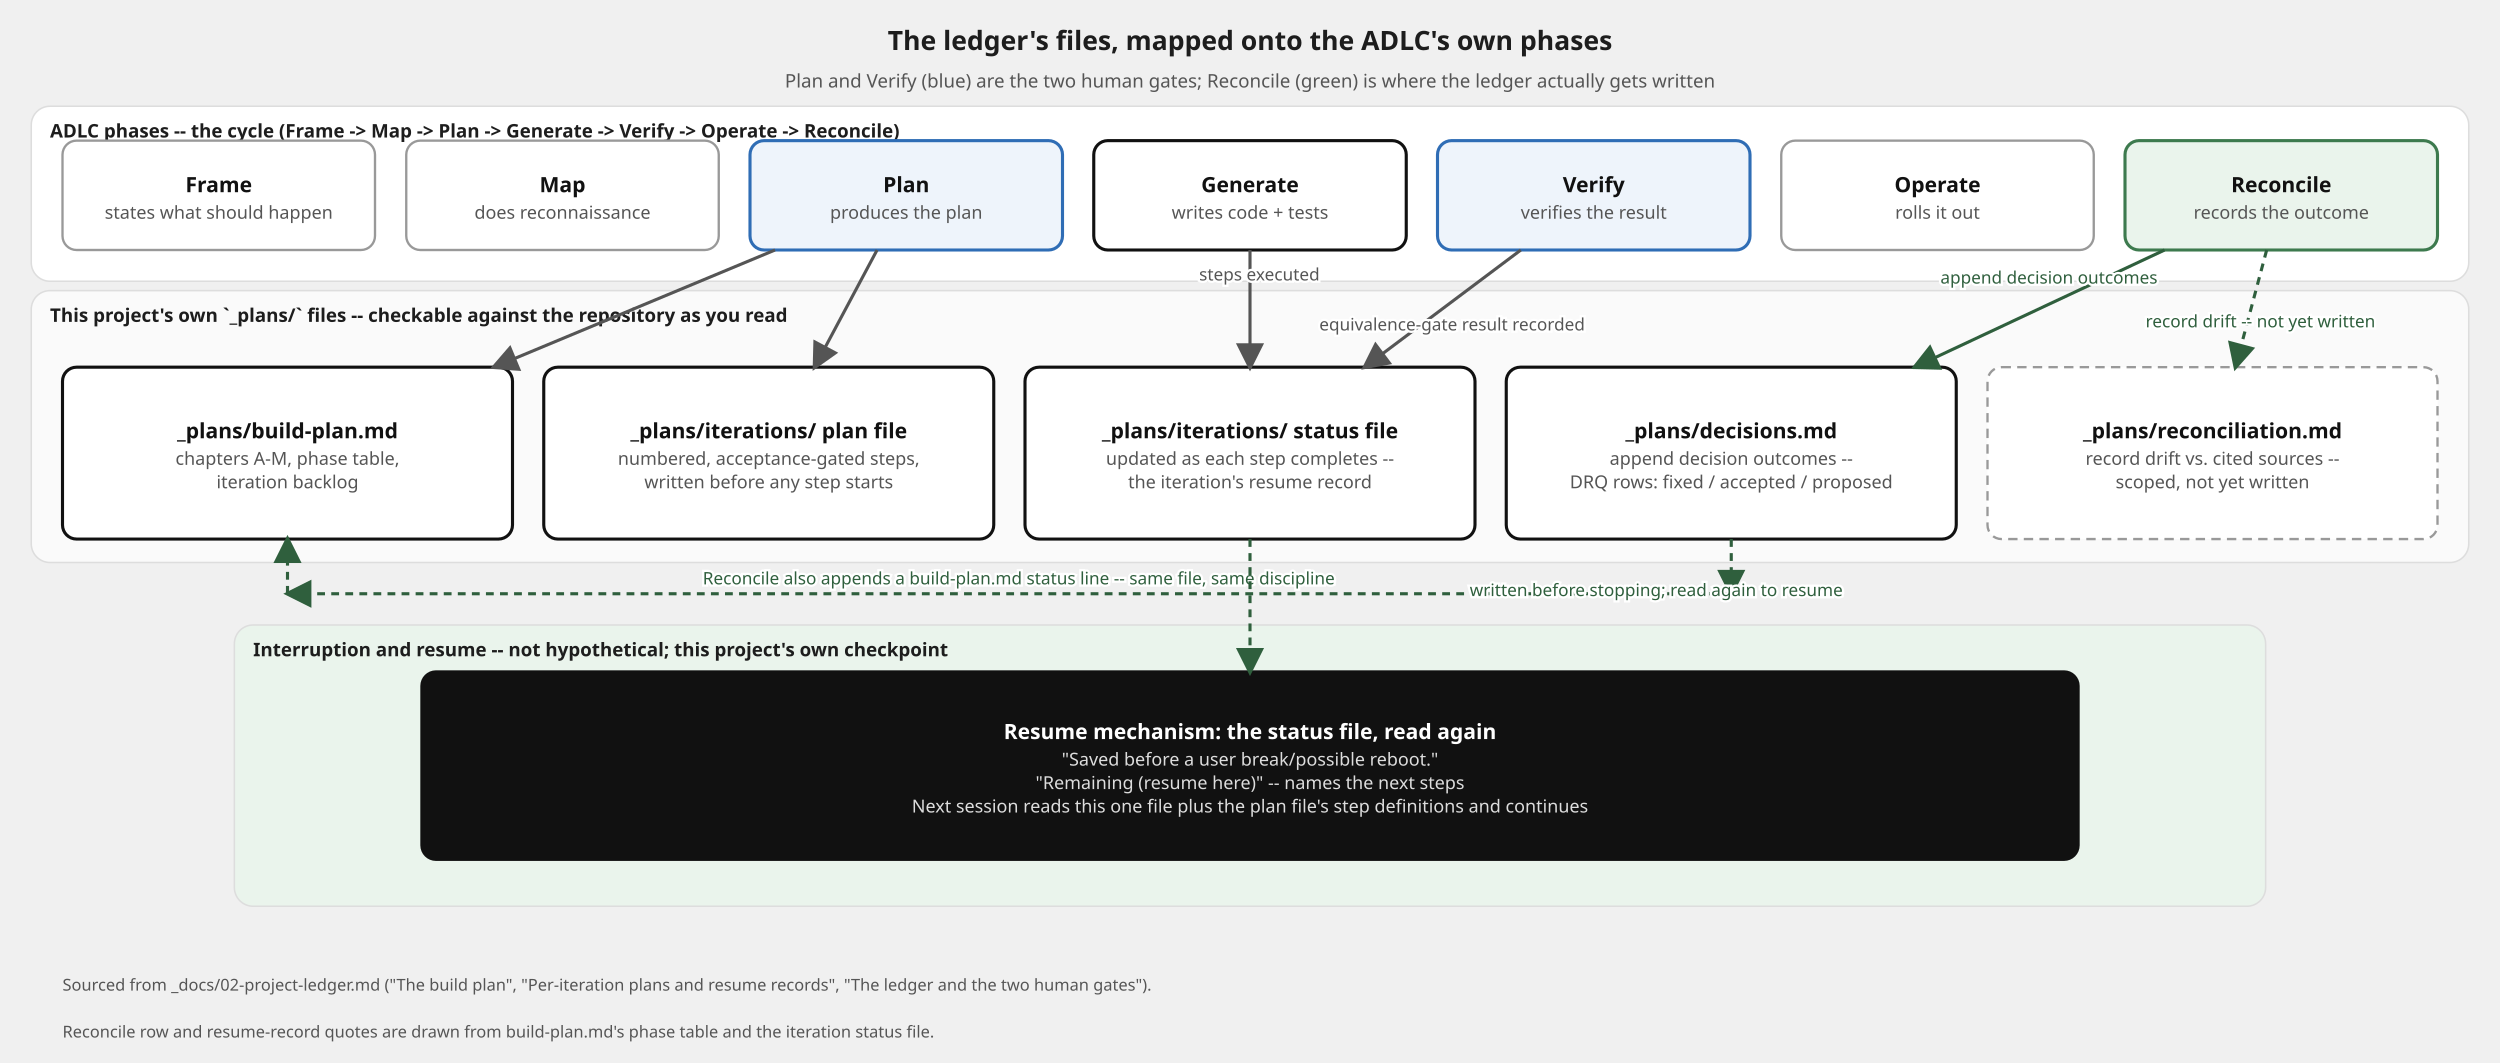
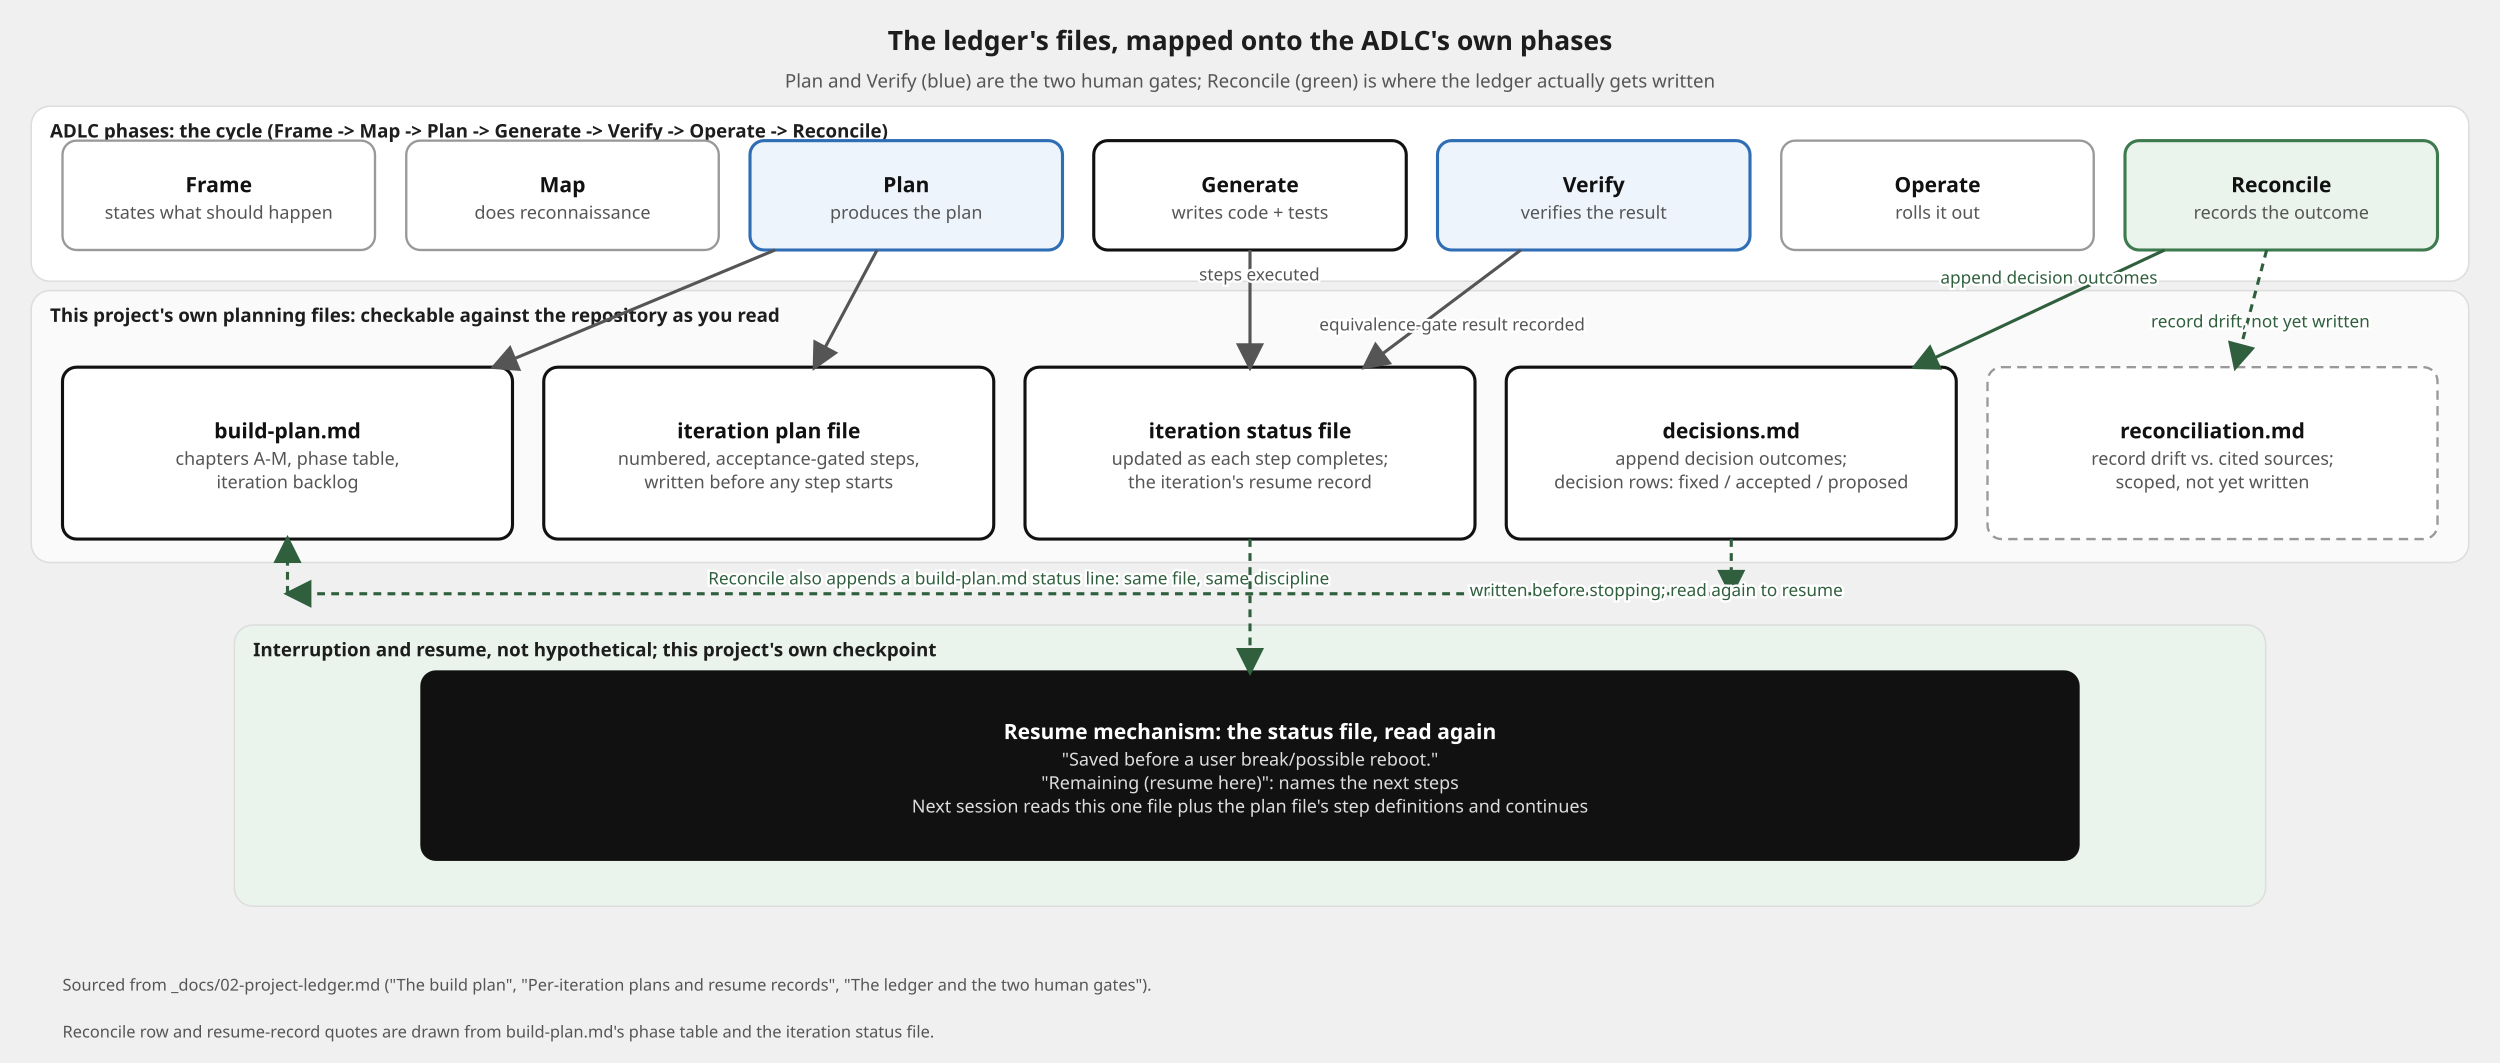
<svg xmlns="http://www.w3.org/2000/svg" viewBox="0 0 1600 680" font-family="'Red Hat Text', system-ui, sans-serif" role="img">
  <defs>
    <marker id="a" viewBox="0 0 10 10" refX="8.5" refY="5" markerWidth="9" markerHeight="9" orient="auto-start-reverse">
      <path d="M0,0 L10,5 L0,10 z" fill="#555" />
    </marker>
    <marker id="am" viewBox="0 0 10 10" refX="8.5" refY="5" markerWidth="9" markerHeight="9" orient="auto-start-reverse">
      <path d="M0,0 L10,5 L0,10 z" fill="#2f5f3d" />
    </marker>
  </defs>
  <rect x="20" y="68" width="1560" height="112" rx="12" fill="#ffffff" stroke="#ddd" />
-   <text x="32" y="88" font-size="12" font-weight="700" fill="#1d1d1d">ADLC phases -- the cycle (Frame -&gt; Map -&gt; Plan -&gt; Generate -&gt; Verify -&gt; Operate -&gt; Reconcile)</text>
+   <text x="32" y="88" font-size="12" font-weight="700" fill="#1d1d1d">ADLC phases: the cycle (Frame -&gt; Map -&gt; Plan -&gt; Generate -&gt; Verify -&gt; Operate -&gt; Reconcile)</text>
  <rect x="20" y="186" width="1560" height="174" rx="12" fill="#fafafa" stroke="#ddd" />
-   <text x="32" y="206" font-size="12" font-weight="700" fill="#1d1d1d">This project's own `_plans/` files -- checkable against the repository as you read</text>
+   <text x="32" y="206" font-size="12" font-weight="700" fill="#1d1d1d">This project's own planning files: checkable against the repository as you read</text>
  <rect x="150" y="400" width="1300" height="180" rx="12" fill="#eaf4ec" stroke="#ddd" />
-   <text x="162" y="420" font-size="12" font-weight="700" fill="#1d1d1d">Interruption and resume -- not hypothetical; this project's own checkpoint</text>
+   <text x="162" y="420" font-size="12" font-weight="700" fill="#1d1d1d">Interruption and resume, not hypothetical; this project's own checkpoint</text>
  <rect x="40" y="90" width="200" height="70" rx="9" fill="#ffffff" stroke="#999999" stroke-width="1.5" />
  <text x="140.0" y="123.0" font-size="13.5" font-weight="700" fill="#111111" text-anchor="middle">Frame</text>
  <text x="140.0" y="140.0" font-size="11.5" fill="#555555" text-anchor="middle">states what should happen</text>
  <rect x="260" y="90" width="200" height="70" rx="9" fill="#ffffff" stroke="#999999" stroke-width="1.5" />
  <text x="360.0" y="123.0" font-size="13.5" font-weight="700" fill="#111111" text-anchor="middle">Map</text>
  <text x="360.0" y="140.0" font-size="11.5" fill="#555555" text-anchor="middle">does reconnaissance</text>
  <rect x="480" y="90" width="200" height="70" rx="9" fill="#eef4fb" stroke="#2f6db5" stroke-width="2" />
  <text x="580.0" y="123.0" font-size="13.5" font-weight="700" fill="#111111" text-anchor="middle">Plan</text>
  <text x="580.0" y="140.0" font-size="11.5" fill="#555555" text-anchor="middle">produces the plan</text>
  <rect x="700" y="90" width="200" height="70" rx="9" fill="#ffffff" stroke="#111111" stroke-width="2" />
  <text x="800.0" y="123.0" font-size="13.5" font-weight="700" fill="#111111" text-anchor="middle">Generate</text>
  <text x="800.0" y="140.0" font-size="11.5" fill="#555555" text-anchor="middle">writes code + tests</text>
  <rect x="920" y="90" width="200" height="70" rx="9" fill="#eef4fb" stroke="#2f6db5" stroke-width="2" />
  <text x="1020.0" y="123.0" font-size="13.5" font-weight="700" fill="#111111" text-anchor="middle">Verify</text>
  <text x="1020.0" y="140.0" font-size="11.5" fill="#555555" text-anchor="middle">verifies the result</text>
  <rect x="1140" y="90" width="200" height="70" rx="9" fill="#ffffff" stroke="#999999" stroke-width="1.5" />
  <text x="1240.0" y="123.0" font-size="13.5" font-weight="700" fill="#111111" text-anchor="middle">Operate</text>
  <text x="1240.0" y="140.0" font-size="11.5" fill="#555555" text-anchor="middle">rolls it out</text>
  <rect x="1360" y="90" width="200" height="70" rx="9" fill="#eaf4ec" stroke="#3d7a4e" stroke-width="2" />
  <text x="1460.0" y="123.0" font-size="13.5" font-weight="700" fill="#111111" text-anchor="middle">Reconcile</text>
  <text x="1460.0" y="140.0" font-size="11.5" fill="#555555" text-anchor="middle">records the outcome</text>
  <rect x="40" y="235" width="288" height="110" rx="9" fill="#ffffff" stroke="#111111" stroke-width="2" />
-   <text x="184.0" y="280.5" font-size="13.5" font-weight="700" fill="#111111" text-anchor="middle">_plans/build-plan.md</text>
+   <text x="184.0" y="280.5" font-size="13.5" font-weight="700" fill="#111111" text-anchor="middle">build-plan.md</text>
  <text x="184.0" y="297.5" font-size="11.5" fill="#555555" text-anchor="middle">chapters A-M, phase table,</text>
  <text x="184.0" y="312.5" font-size="11.5" fill="#555555" text-anchor="middle">iteration backlog</text>
  <rect x="348" y="235" width="288" height="110" rx="9" fill="#ffffff" stroke="#111111" stroke-width="2" />
-   <text x="492.0" y="280.5" font-size="13.5" font-weight="700" fill="#111111" text-anchor="middle">_plans/iterations/ plan file</text>
+   <text x="492.0" y="280.5" font-size="13.5" font-weight="700" fill="#111111" text-anchor="middle">iteration plan file</text>
  <text x="492.0" y="297.5" font-size="11.5" fill="#555555" text-anchor="middle">numbered, acceptance-gated steps,</text>
  <text x="492.0" y="312.5" font-size="11.5" fill="#555555" text-anchor="middle">written before any step starts</text>
  <rect x="656" y="235" width="288" height="110" rx="9" fill="#ffffff" stroke="#111111" stroke-width="2" />
-   <text x="800.0" y="280.5" font-size="13.5" font-weight="700" fill="#111111" text-anchor="middle">_plans/iterations/ status file</text>
-   <text x="800.0" y="297.5" font-size="11.5" fill="#555555" text-anchor="middle">updated as each step completes --</text>
+   <text x="800.0" y="280.5" font-size="13.5" font-weight="700" fill="#111111" text-anchor="middle">iteration status file</text>
+   <text x="800.0" y="297.5" font-size="11.5" fill="#555555" text-anchor="middle">updated as each step completes;</text>
  <text x="800.0" y="312.5" font-size="11.5" fill="#555555" text-anchor="middle">the iteration's resume record</text>
  <rect x="964" y="235" width="288" height="110" rx="9" fill="#ffffff" stroke="#111111" stroke-width="2" />
-   <text x="1108.0" y="280.5" font-size="13.5" font-weight="700" fill="#111111" text-anchor="middle">_plans/decisions.md</text>
-   <text x="1108.0" y="297.5" font-size="11.5" fill="#555555" text-anchor="middle">append decision outcomes --</text>
-   <text x="1108.0" y="312.5" font-size="11.5" fill="#555555" text-anchor="middle">DRQ rows: fixed / accepted / proposed</text>
+   <text x="1108.0" y="280.5" font-size="13.5" font-weight="700" fill="#111111" text-anchor="middle">decisions.md</text>
+   <text x="1108.0" y="297.5" font-size="11.5" fill="#555555" text-anchor="middle">append decision outcomes;</text>
+   <text x="1108.0" y="312.5" font-size="11.5" fill="#555555" text-anchor="middle">decision rows: fixed / accepted / proposed</text>
  <rect x="1272" y="235" width="288" height="110" rx="9" fill="#ffffff" stroke="#999999" stroke-width="1.5" stroke-dasharray="6 4" />
-   <text x="1416.0" y="280.5" font-size="13.5" font-weight="700" fill="#111111" text-anchor="middle">_plans/reconciliation.md</text>
-   <text x="1416.0" y="297.5" font-size="11.5" fill="#555555" text-anchor="middle">record drift vs. cited sources --</text>
+   <text x="1416.0" y="280.5" font-size="13.5" font-weight="700" fill="#111111" text-anchor="middle">reconciliation.md</text>
+   <text x="1416.0" y="297.5" font-size="11.5" fill="#555555" text-anchor="middle">record drift vs. cited sources;</text>
  <text x="1416.0" y="312.5" font-size="11.5" fill="#555555" text-anchor="middle">scoped, not yet written</text>
  <rect x="270" y="430" width="1060" height="120" rx="9" fill="#111111" stroke="#111111" stroke-width="2" />
  <text x="800.0" y="473.0" font-size="13.5" font-weight="700" fill="#ffffff" text-anchor="middle">Resume mechanism: the status file, read again</text>
  <text x="800.0" y="490.0" font-size="11.5" fill="#dddddd" text-anchor="middle">"Saved before a user break/possible reboot."</text>
-   <text x="800.0" y="505.0" font-size="11.5" fill="#dddddd" text-anchor="middle">"Remaining (resume here)" -- names the next steps</text>
+   <text x="800.0" y="505.0" font-size="11.5" fill="#dddddd" text-anchor="middle">"Remaining (resume here)": names the next steps</text>
  <text x="800.0" y="520.0" font-size="11.5" fill="#dddddd" text-anchor="middle">Next session reads this one file plus the plan file's step definitions and continues</text>
  <path d="M496.0,160.0 L316.0,235.0" fill="none" stroke="#555" stroke-width="2" marker-end="url(#a)" />
  <path d="M561.333,160.0 L521.333,235.0" fill="none" stroke="#555" stroke-width="2" marker-end="url(#a)" />
  <path d="M800.0,160.0 L800.0,235.0" fill="none" stroke="#555" stroke-width="2" marker-end="url(#a)" />
  <text x="806.0" y="179.5" font-size="11" fill="#ffffff" stroke="#ffffff" stroke-width="3" paint-order="stroke" text-anchor="middle">steps executed</text>
  <text x="806.0" y="179.5" font-size="11" fill="#555" text-anchor="middle">steps executed</text>
  <path d="M973.333,160.0 L873.333,235.0" fill="none" stroke="#555" stroke-width="2" marker-end="url(#a)" />
  <text x="929.333" y="211.5" font-size="11" fill="#ffffff" stroke="#ffffff" stroke-width="3" paint-order="stroke" text-anchor="middle">equivalence-gate result recorded</text>
  <text x="929.333" y="211.5" font-size="11" fill="#555" text-anchor="middle">equivalence-gate result recorded</text>
  <path d="M1385.333,160.0 L1225.333,235.0" fill="none" stroke="#2f5f3d" stroke-width="2" marker-end="url(#am)" />
  <text x="1311.333" y="181.5" font-size="11" fill="#ffffff" stroke="#ffffff" stroke-width="3" paint-order="stroke" text-anchor="middle">append decision outcomes</text>
  <text x="1311.333" y="181.5" font-size="11" fill="#2f5f3d" text-anchor="middle">append decision outcomes</text>
  <path d="M1450.667,160.0 L1430.667,235.0" fill="none" stroke="#2f5f3d" stroke-width="2" stroke-dasharray="5 4" marker-end="url(#am)" />
-   <text x="1446.667" y="209.5" font-size="11" fill="#ffffff" stroke="#ffffff" stroke-width="3" paint-order="stroke" text-anchor="middle">record drift -- not yet written</text>
-   <text x="1446.667" y="209.5" font-size="11" fill="#2f5f3d" text-anchor="middle">record drift -- not yet written</text>
+   <text x="1446.667" y="209.5" font-size="11" fill="#ffffff" stroke="#ffffff" stroke-width="3" paint-order="stroke" text-anchor="middle">record drift, not yet written</text>
+   <text x="1446.667" y="209.5" font-size="11" fill="#2f5f3d" text-anchor="middle">record drift, not yet written</text>
  <path d="M1108.0,345 L1108.0,380" fill="none" stroke="#2f5f3d" stroke-width="2" stroke-dasharray="5 4" marker-end="url(#am)" />
  <path d="M1108.0,380 L184.0,380" fill="none" stroke="#2f5f3d" stroke-width="2" stroke-dasharray="5 4" marker-end="url(#am)" />
-   <text x="652.0" y="374.0" font-size="11" fill="#ffffff" stroke="#ffffff" stroke-width="3" paint-order="stroke" text-anchor="middle">Reconcile also appends a build-plan.md status line -- same file, same discipline</text>
-   <text x="652.0" y="374.0" font-size="11" fill="#2f5f3d" text-anchor="middle">Reconcile also appends a build-plan.md status line -- same file, same discipline</text>
+   <text x="652.0" y="374.0" font-size="11" fill="#ffffff" stroke="#ffffff" stroke-width="3" paint-order="stroke" text-anchor="middle">Reconcile also appends a build-plan.md status line: same file, same discipline</text>
+   <text x="652.0" y="374.0" font-size="11" fill="#2f5f3d" text-anchor="middle">Reconcile also appends a build-plan.md status line: same file, same discipline</text>
  <path d="M184.0,380 L184.0,345" fill="none" stroke="#2f5f3d" stroke-width="2" stroke-dasharray="5 4" marker-end="url(#am)" />
  <path d="M800.0,345.0 L800.0,430.0" fill="none" stroke="#2f5f3d" stroke-width="2" stroke-dasharray="5 4" marker-end="url(#am)" />
  <text x="1060.0" y="381.5" font-size="11" fill="#ffffff" stroke="#ffffff" stroke-width="3" paint-order="stroke" text-anchor="middle">written before stopping; read again to resume</text>
  <text x="1060.0" y="381.5" font-size="11" fill="#2f5f3d" text-anchor="middle">written before stopping; read again to resume</text>
  <text x="800.0" y="32" font-size="17" fill="#1d1d1d" text-anchor="middle" font-weight="700">The ledger's files, mapped onto the ADLC's own phases</text>
  <text x="800.0" y="56" font-size="12" fill="#555555" text-anchor="middle">Plan and Verify (blue) are the two human gates; Reconcile (green) is where the ledger actually gets written</text>
  <text x="40" y="634" font-size="10.5" fill="#555555" text-anchor="start">Sourced from _docs/02-project-ledger.md ("The build plan", "Per-iteration plans and resume records", "The ledger and the two human gates").</text>
  <text x="40" y="664" font-size="10.5" fill="#555555" text-anchor="start">Reconcile row and resume-record quotes are drawn from build-plan.md's phase table and the iteration status file.</text>
</svg>
